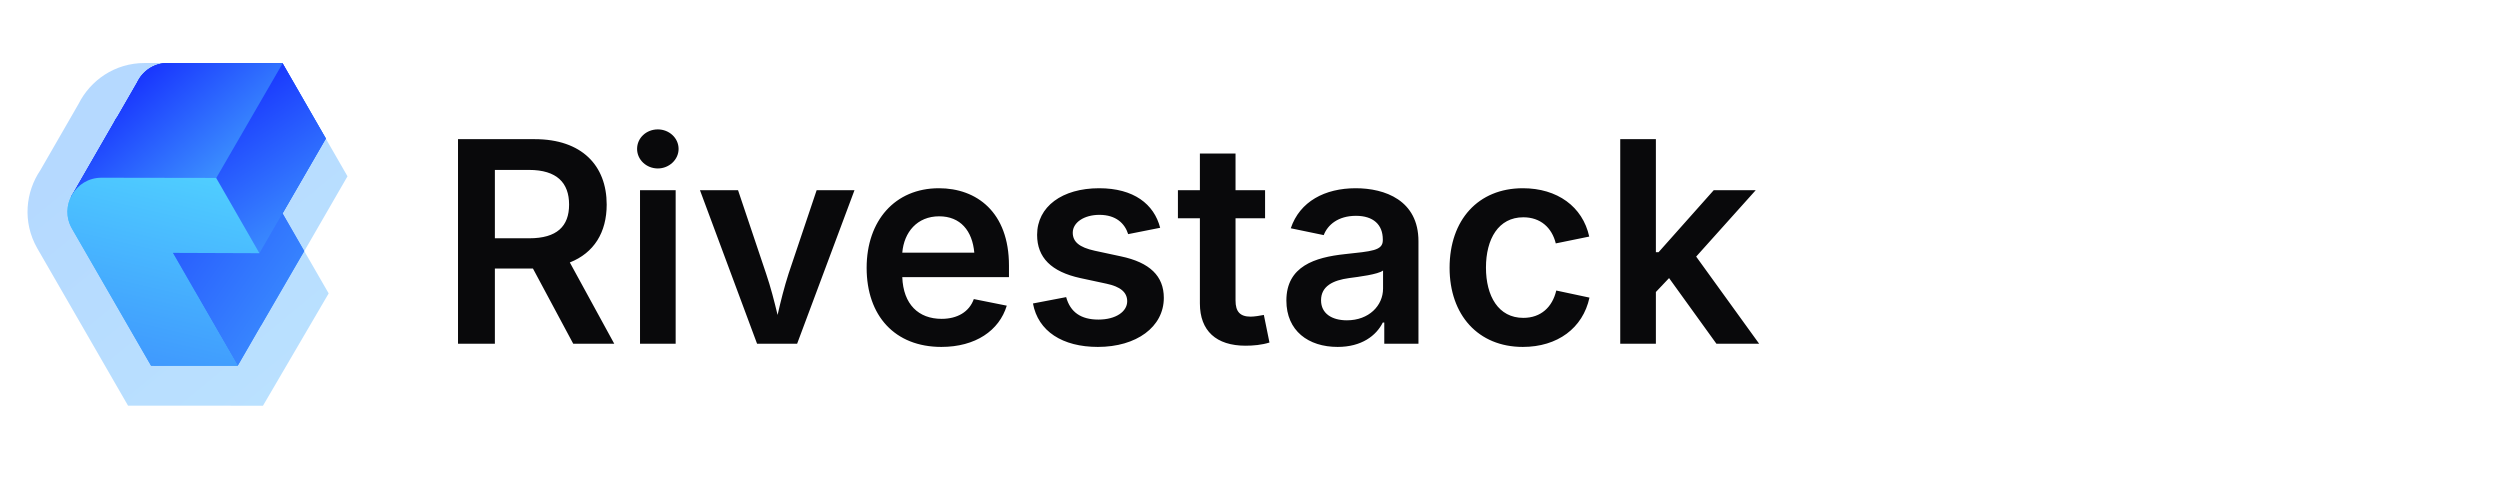
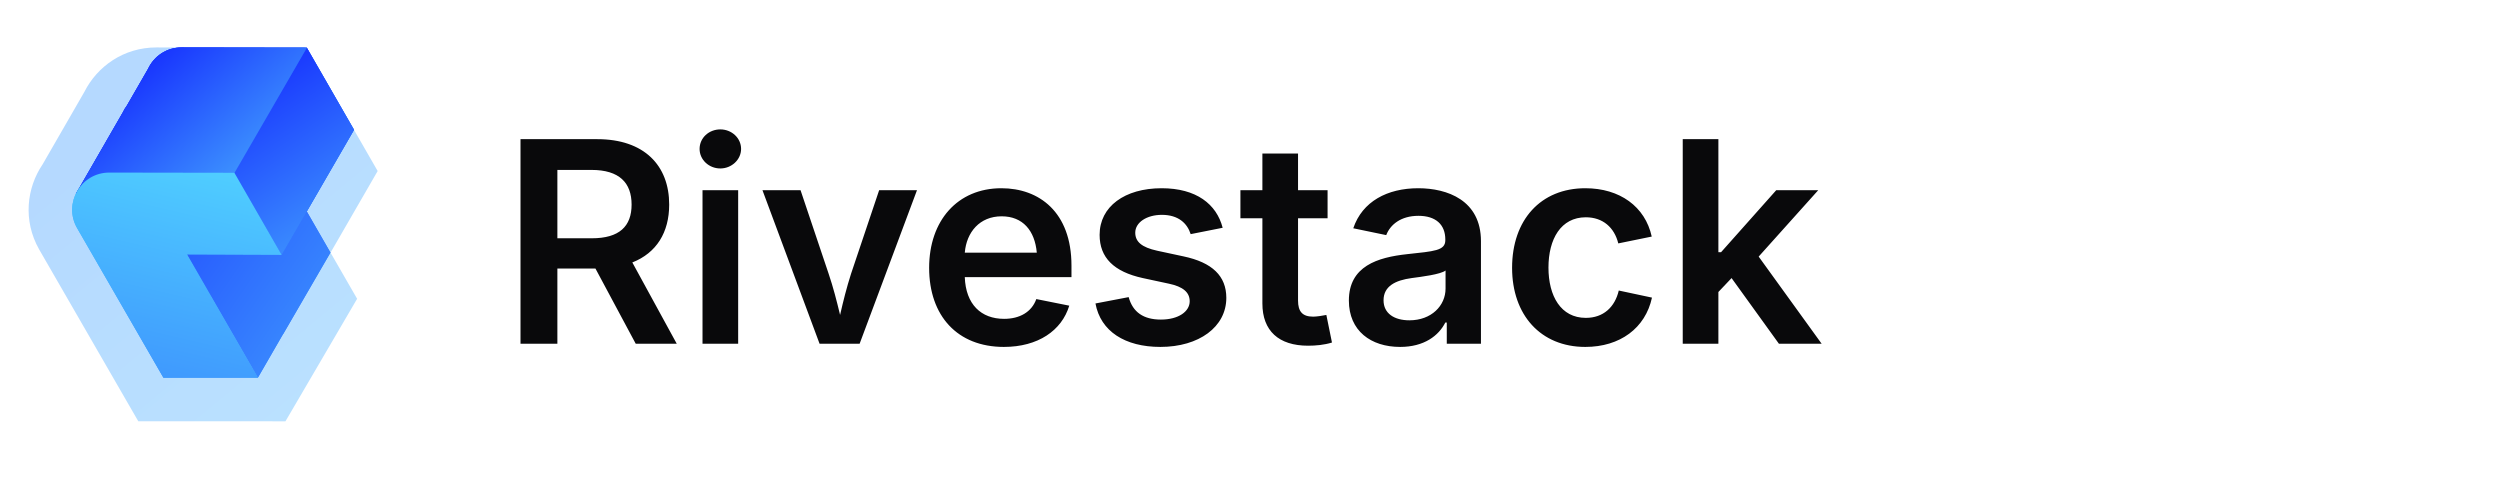
<svg xmlns="http://www.w3.org/2000/svg" width="160" height="32" viewBox="0 0 160 32" fill="none">
-   <svg x="1" y="4" width="22" height="22" viewBox="87.125 73.25 319.75 342.25">
+   <svg x="1" y="3" width="24" height="24" viewBox="87.125 73.25 319.75 342.25">
    <path d="M204.502 73.757C174.43 73.707 150.244 91.192 138.598 114.355L100.495 180.48C85.902 202.015 82.467 231.761 97.26 257.974L97.625 258.613L176.341 395.049L187.804 414.918L276.841 414.947L299.1 414.954L322.136 414.996L387.552 303.156L363.281 261.039L406.293 186.551L341.541 73.984L204.502 73.757Z" fill="url(#paint0_light)" />
    <path d="M196.735 93.302C202.001 82.064 213.301 73.733 227.481 73.756L341.588 73.946L384.723 148.896L384.578 148.895L384.747 148.9L341.603 223.471L363.203 261.002L363.193 261.003L340.153 300.721L340.16 300.734L340.146 300.733L320.017 335.435L319.966 335.345L296.972 375.166L253.982 300.705L253.768 300.705L192.749 194.944L130.873 207.341L173.704 133.009C174.705 130.876 175.925 128.849 177.339 126.963L196.735 93.302Z" fill="url(#paint1_light)" />
    <path d="M297.145 375.222L210.753 375.194L132.037 238.758C119.001 216.163 135.336 187.933 161.422 187.976L275.53 188.165L318.665 263.116L232.442 262.795L297.145 375.222Z" fill="url(#paint2_light)" />
    <path d="M196.739 93.291C202.008 82.058 213.304 73.733 227.479 73.757L341.586 73.945L384.722 148.896L384.59 148.896L384.744 148.9L341.602 223.47L363.202 261.002L363.192 261.001L340.151 300.719L340.16 300.734L340.143 300.733L320.014 335.435L319.963 335.346L296.971 375.166L253.98 300.705L253.767 300.706L192.748 194.944L130.874 207.341L173.701 133.014C174.702 130.882 175.92 128.855 177.333 126.969L196.739 93.291Z" fill="url(#paint3_light)" />
    <path d="M384.703 149.028L318.582 263.103L275.704 188.3L341.691 74.091L384.703 149.028Z" fill="url(#paint4_light)" />
    <path d="M196.739 93.292C202.008 82.058 213.304 73.734 227.479 73.757L341.586 73.945L341.617 74.001L275.569 188.3L247.252 200.722L199.493 206.637L192.748 194.944L130.874 207.341L173.701 133.015C174.702 130.882 175.92 128.855 177.333 126.97L196.739 93.292Z" fill="url(#paint5_light)" />
    <path d="M297.146 375.222L210.754 375.194L132.038 238.758C119.002 216.163 135.337 187.933 161.423 187.976L275.531 188.165L318.666 263.116L232.443 262.795L297.146 375.222Z" fill="url(#paint6_light)" />
  </svg>
-   <text x="28" y="22" font-family="Inter, system-ui, -apple-system, sans-serif" font-size="18" font-weight="600" fill="#09090B">Rivestack</text>
+   <text x="32" y="22" font-family="Inter, system-ui, -apple-system, sans-serif" font-size="18" font-weight="600" fill="#09090B">Rivestack</text>
  <defs>
    <linearGradient id="paint0_light" x1="151.979" y1="154.075" x2="352.887" y2="397.242" gradientUnits="userSpaceOnUse">
      <stop stop-color="#B5D9FF" />
      <stop offset="1" stop-color="#BAE1FF" />
    </linearGradient>
    <linearGradient id="paint1_light" x1="222.926" y1="56.146" x2="470.7" y2="226.499" gradientUnits="userSpaceOnUse">
      <stop stop-color="#1936FE" />
      <stop offset="1" stop-color="#3F98FE" />
    </linearGradient>
    <linearGradient id="paint2_light" x1="255.4" y1="187.05" x2="210.433" y2="379.409" gradientUnits="userSpaceOnUse">
      <stop stop-color="#4FCDFF" />
      <stop offset="1" stop-color="#3F98FE" />
    </linearGradient>
    <linearGradient id="paint3_light" x1="222.926" y1="56.146" x2="470.699" y2="226.498" gradientUnits="userSpaceOnUse">
      <stop stop-color="#1936FE" />
      <stop offset="1" stop-color="#3F98FE" />
    </linearGradient>
    <linearGradient id="paint4_light" x1="343.644" y1="65.966" x2="441.409" y2="208.519" gradientUnits="userSpaceOnUse">
      <stop stop-color="#1936FE" />
      <stop offset="1" stop-color="#3F98FE" />
    </linearGradient>
    <linearGradient id="paint5_light" x1="226.634" y1="62.569" x2="318.654" y2="166.685" gradientUnits="userSpaceOnUse">
      <stop stop-color="#1936FE" />
      <stop offset="1" stop-color="#3F98FE" />
    </linearGradient>
    <linearGradient id="paint6_light" x1="255.401" y1="187.05" x2="210.434" y2="379.409" gradientUnits="userSpaceOnUse">
      <stop stop-color="#4FCDFF" />
      <stop offset="1" stop-color="#3F98FE" />
    </linearGradient>
  </defs>
</svg>
